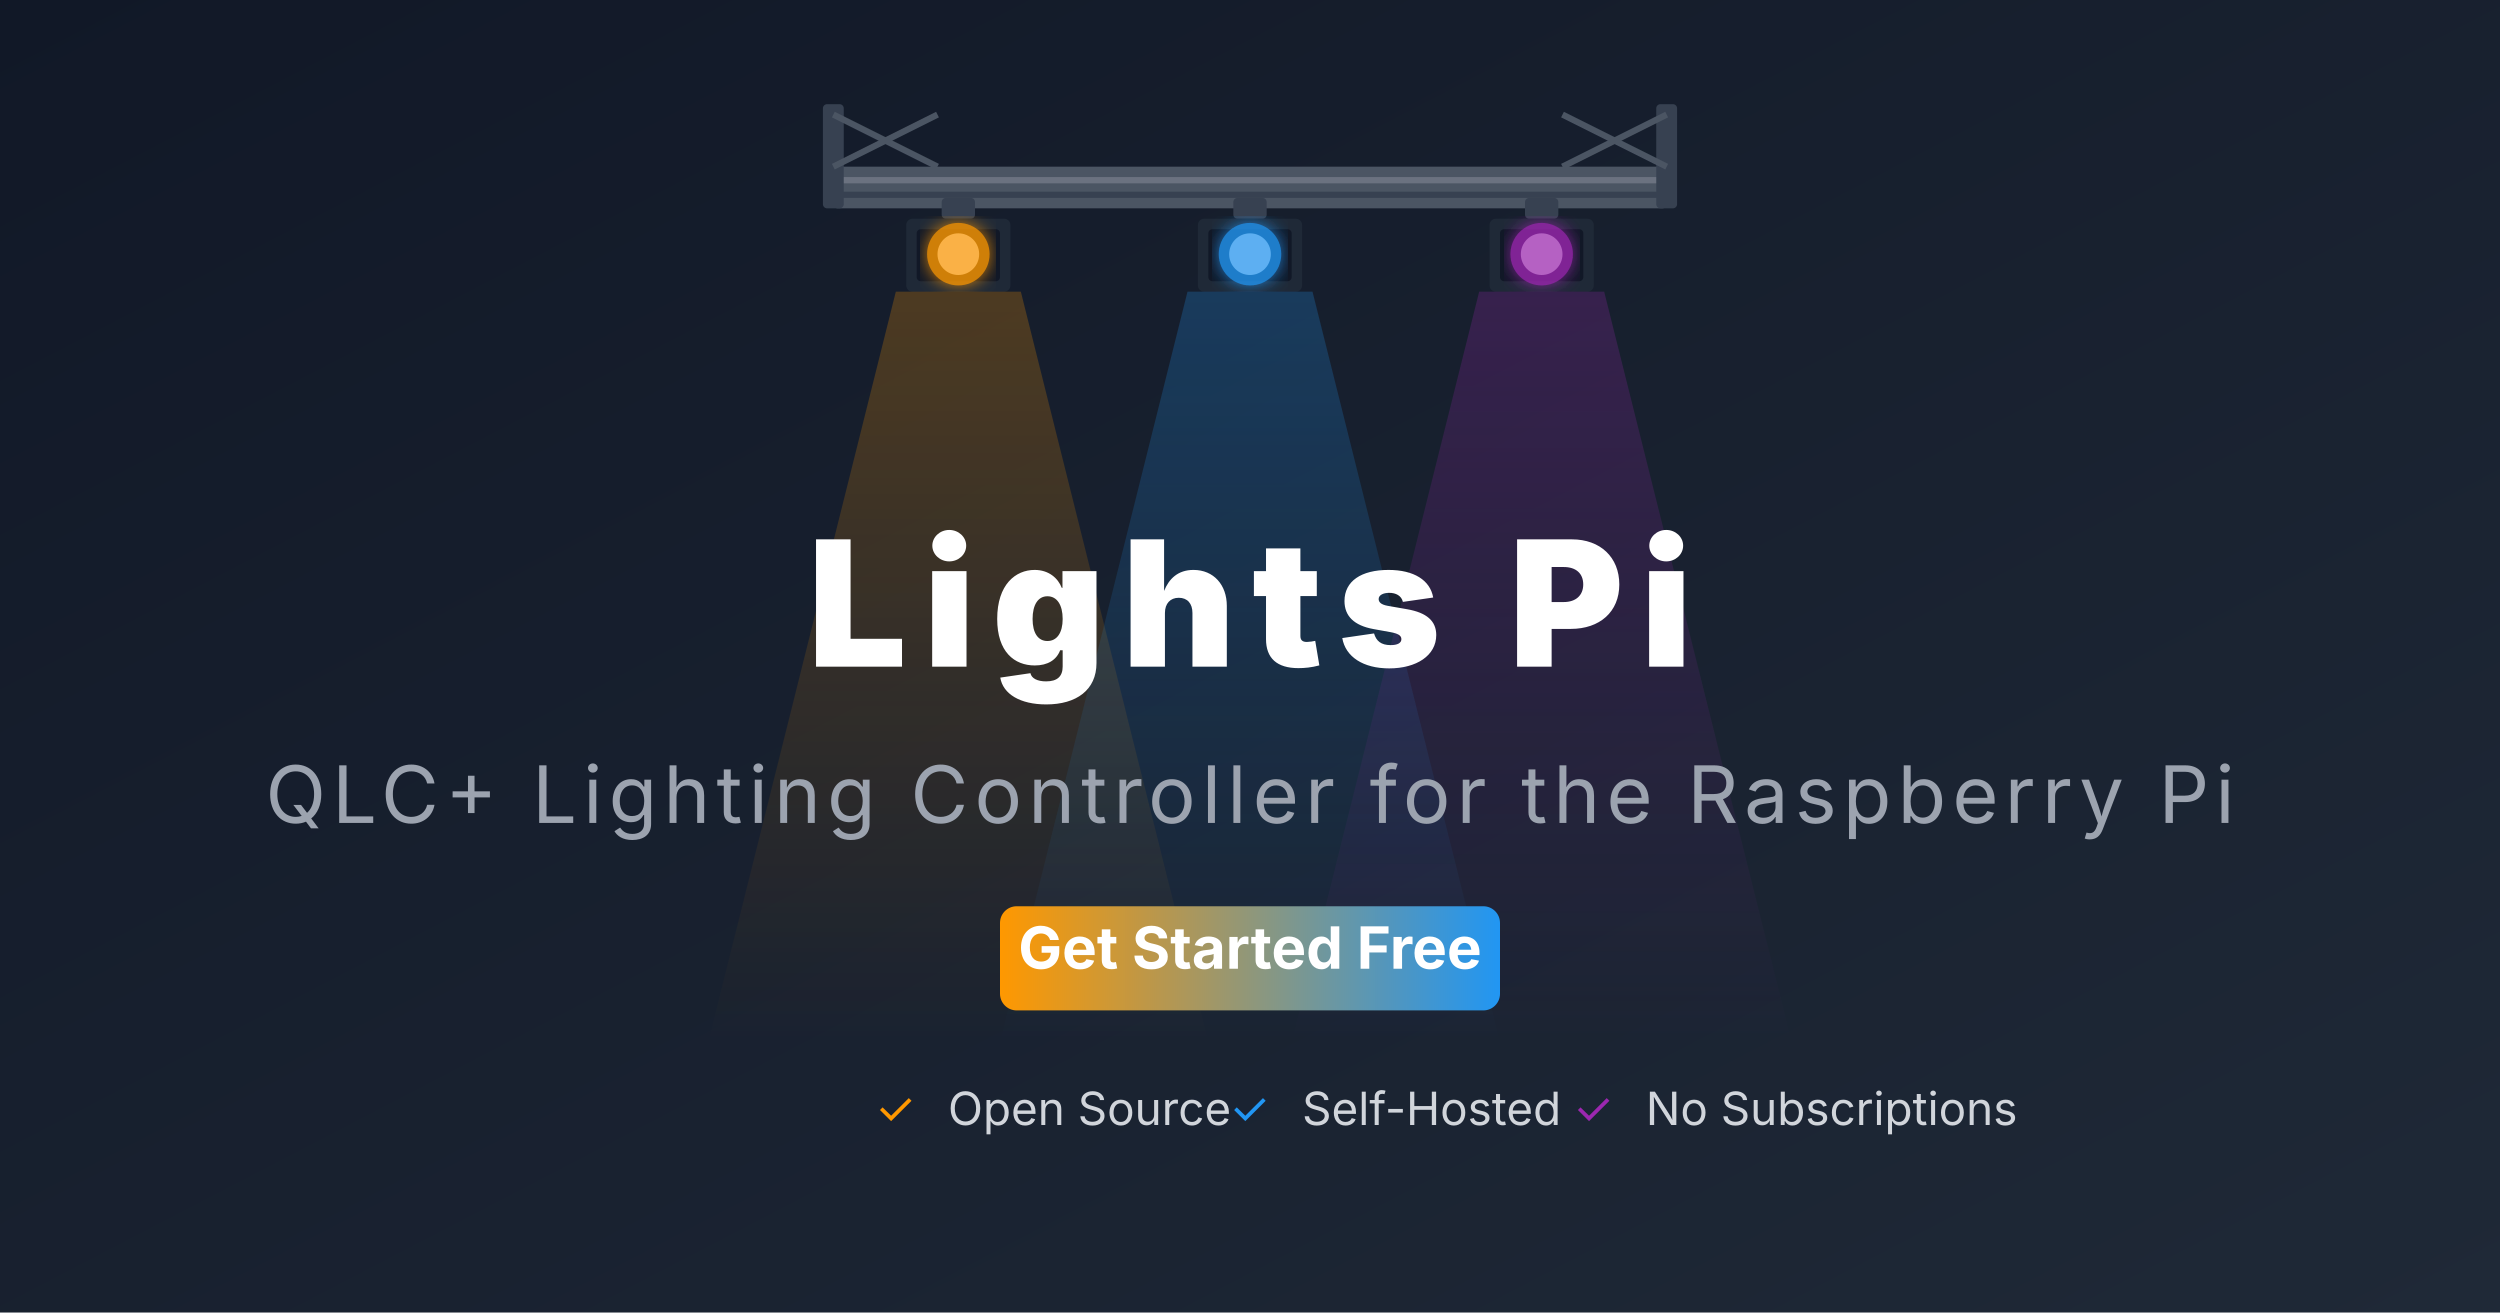
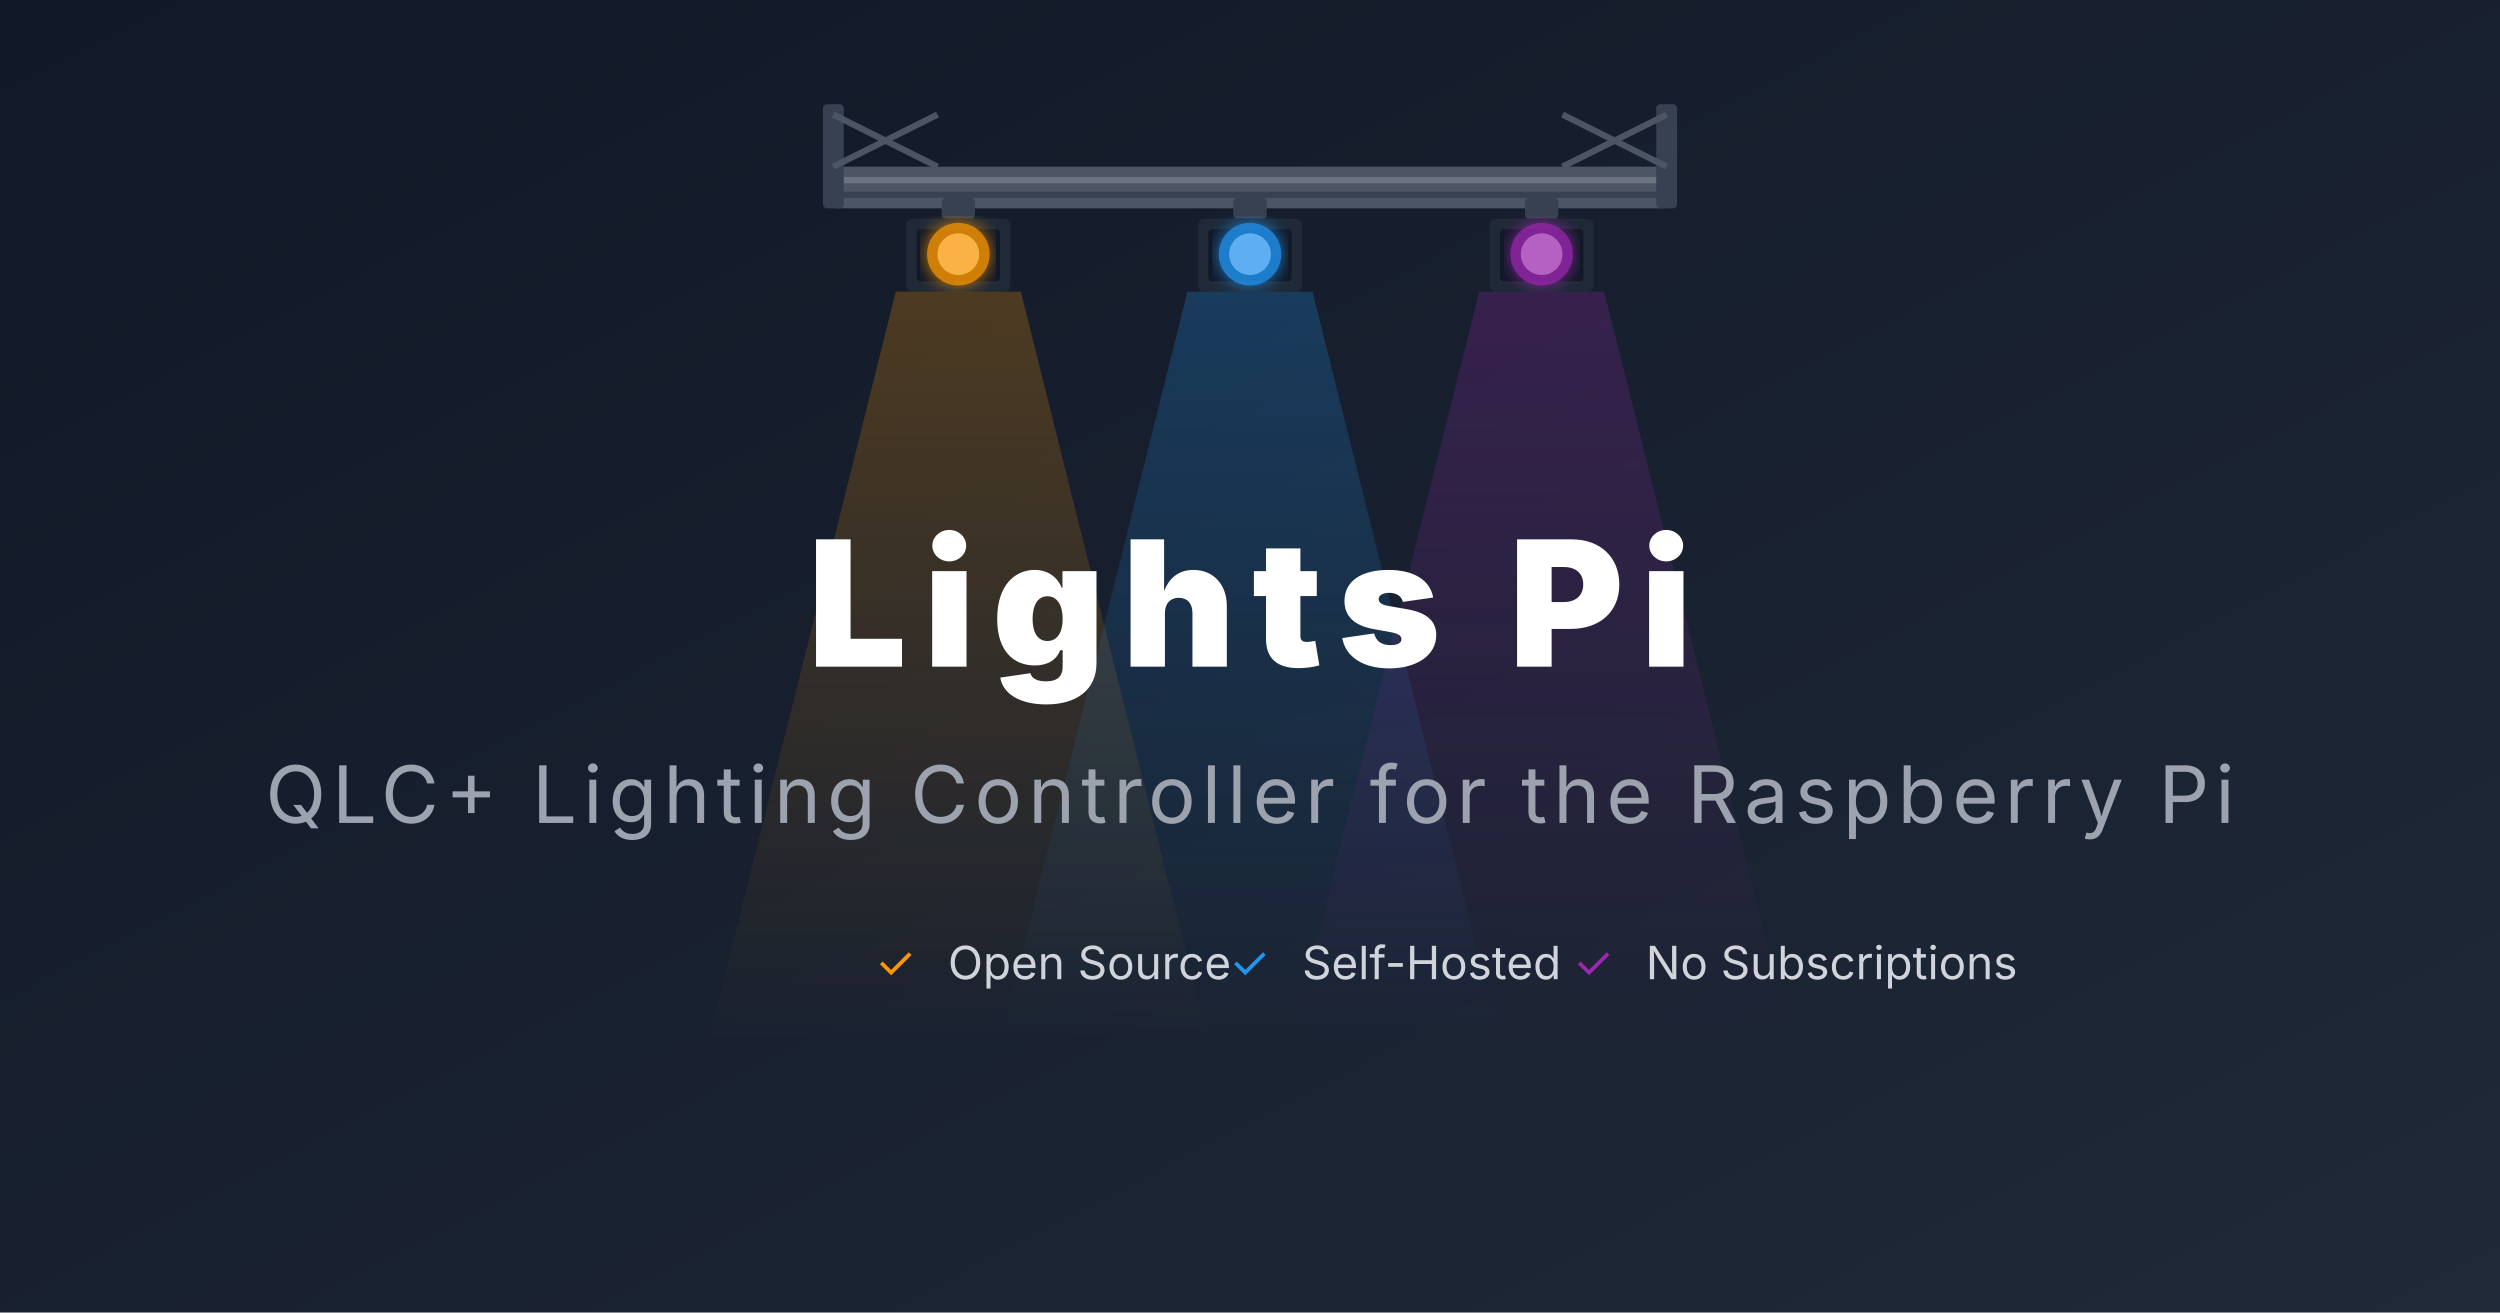
<svg xmlns="http://www.w3.org/2000/svg" width="1200" height="630" viewBox="0 0 1200 630">
  <defs>
    <linearGradient id="bgGradient" x1="0%" y1="0%" x2="100%" y2="100%">
      <stop offset="0%" style="stop-color:#111827;stop-opacity:1" />
      <stop offset="100%" style="stop-color:#1f2937;stop-opacity:1" />
    </linearGradient>
    <linearGradient id="accentGradient" x1="0%" y1="0%" x2="100%" y2="0%">
      <stop offset="0%" style="stop-color:#FF9800;stop-opacity:1" />
      <stop offset="100%" style="stop-color:#2196F3;stop-opacity:1" />
    </linearGradient>
    <linearGradient id="lightBeam1" x1="0%" y1="0%" x2="0%" y2="100%">
      <stop offset="0%" style="stop-color:#FF9800;stop-opacity:0.6" />
      <stop offset="100%" style="stop-color:#FF9800;stop-opacity:0" />
    </linearGradient>
    <linearGradient id="lightBeam2" x1="0%" y1="0%" x2="0%" y2="100%">
      <stop offset="0%" style="stop-color:#2196F3;stop-opacity:0.6" />
      <stop offset="100%" style="stop-color:#2196F3;stop-opacity:0" />
    </linearGradient>
    <linearGradient id="lightBeam3" x1="0%" y1="0%" x2="0%" y2="100%">
      <stop offset="0%" style="stop-color:#9C27B0;stop-opacity:0.6" />
      <stop offset="100%" style="stop-color:#9C27B0;stop-opacity:0" />
    </linearGradient>
    <filter id="glow">
      <feGaussianBlur stdDeviation="4" result="coloredBlur" />
      <feMerge>
        <feMergeNode in="coloredBlur" />
        <feMergeNode in="SourceGraphic" />
      </feMerge>
    </filter>
  </defs>
  <rect width="1200" height="630" fill="url(#bgGradient)" />
  <g transform="translate(400, 80)">
    <rect x="0" y="0" width="400" height="20" fill="#4B5563" rx="2" />
    <rect x="0" y="5" width="400" height="3" fill="#6B7280" />
    <rect x="0" y="12" width="400" height="3" fill="#374151" />
    <rect x="-5" y="-30" width="10" height="50" fill="#374151" rx="2" />
    <rect x="395" y="-30" width="10" height="50" fill="#374151" rx="2" />
    <line x1="0" y1="-25" x2="50" y2="0" stroke="#4B5563" stroke-width="3" />
    <line x1="50" y1="-25" x2="0" y2="0" stroke="#4B5563" stroke-width="3" />
    <line x1="350" y1="-25" x2="400" y2="0" stroke="#4B5563" stroke-width="3" />
    <line x1="400" y1="-25" x2="350" y2="0" stroke="#4B5563" stroke-width="3" />
    <g transform="translate(60, 20)">
      <rect x="-8" y="-5" width="16" height="10" fill="#374151" rx="2" />
      <rect x="-25" y="5" width="50" height="35" fill="#1F2937" rx="3" />
      <rect x="-20" y="10" width="40" height="25" fill="#111827" rx="2" />
      <circle cx="0" cy="22" r="15" fill="#FF9800" opacity="0.8" filter="url(#glow)" />
      <circle cx="0" cy="22" r="10" fill="#FFB74D" opacity="0.9" />
      <polygon points="-30,40 30,40 120,400 -120,400" fill="url(#lightBeam1)" opacity="0.4" />
    </g>
    <g transform="translate(200, 20)">
      <rect x="-8" y="-5" width="16" height="10" fill="#374151" rx="2" />
      <rect x="-25" y="5" width="50" height="35" fill="#1F2937" rx="3" />
      <rect x="-20" y="10" width="40" height="25" fill="#111827" rx="2" />
      <circle cx="0" cy="22" r="15" fill="#2196F3" opacity="0.8" filter="url(#glow)" />
      <circle cx="0" cy="22" r="10" fill="#64B5F6" opacity="0.9" />
      <polygon points="-30,40 30,40 120,400 -120,400" fill="url(#lightBeam2)" opacity="0.4" />
    </g>
    <g transform="translate(340, 20)">
      <rect x="-8" y="-5" width="16" height="10" fill="#374151" rx="2" />
      <rect x="-25" y="5" width="50" height="35" fill="#1F2937" rx="3" />
      <rect x="-20" y="10" width="40" height="25" fill="#111827" rx="2" />
      <circle cx="0" cy="22" r="15" fill="#9C27B0" opacity="0.8" filter="url(#glow)" />
      <circle cx="0" cy="22" r="10" fill="#BA68C8" opacity="0.9" />
      <polygon points="-30,40 30,40 120,400 -120,400" fill="url(#lightBeam3)" opacity="0.4" />
    </g>
  </g>
  <text x="600" y="320" font-family="system-ui, -apple-system, sans-serif" font-size="84" font-weight="900" fill="white" text-anchor="middle" letter-spacing="8">
    Lights Pi
  </text>
  <text x="600" y="395" font-family="system-ui, -apple-system, sans-serif" font-size="38" fill="#9CA3AF" text-anchor="middle" letter-spacing="3">
    QLC+ Lighting Controller for the Raspberry Pi
  </text>
-   <g transform="translate(600, 455)">
-     <rect x="-120" y="-20" width="240" height="50" fill="url(#accentGradient)" rx="8" />
-     <text x="0" y="10" font-family="system-ui, -apple-system, sans-serif" font-size="28" font-weight="700" fill="white" text-anchor="middle">
-       Get Started Free
-     </text>
-   </g>
-   <g transform="translate(600, 540)">
+   <g transform="translate(600, 470)">
    <text x="-180" y="0" font-family="system-ui, -apple-system, sans-serif" font-size="22" fill="#FF9800">✓</text>
    <text x="-145" y="0" font-family="system-ui, -apple-system, sans-serif" font-size="22" fill="#D1D5DB">Open Source</text>
    <text x="-10" y="0" font-family="system-ui, -apple-system, sans-serif" font-size="22" fill="#2196F3">✓</text>
    <text x="25" y="0" font-family="system-ui, -apple-system, sans-serif" font-size="22" fill="#D1D5DB">Self-Hosted</text>
    <text x="155" y="0" font-family="system-ui, -apple-system, sans-serif" font-size="22" fill="#9C27B0">✓</text>
    <text x="190" y="0" font-family="system-ui, -apple-system, sans-serif" font-size="22" fill="#D1D5DB">No Subscriptions</text>
  </g>
</svg>
